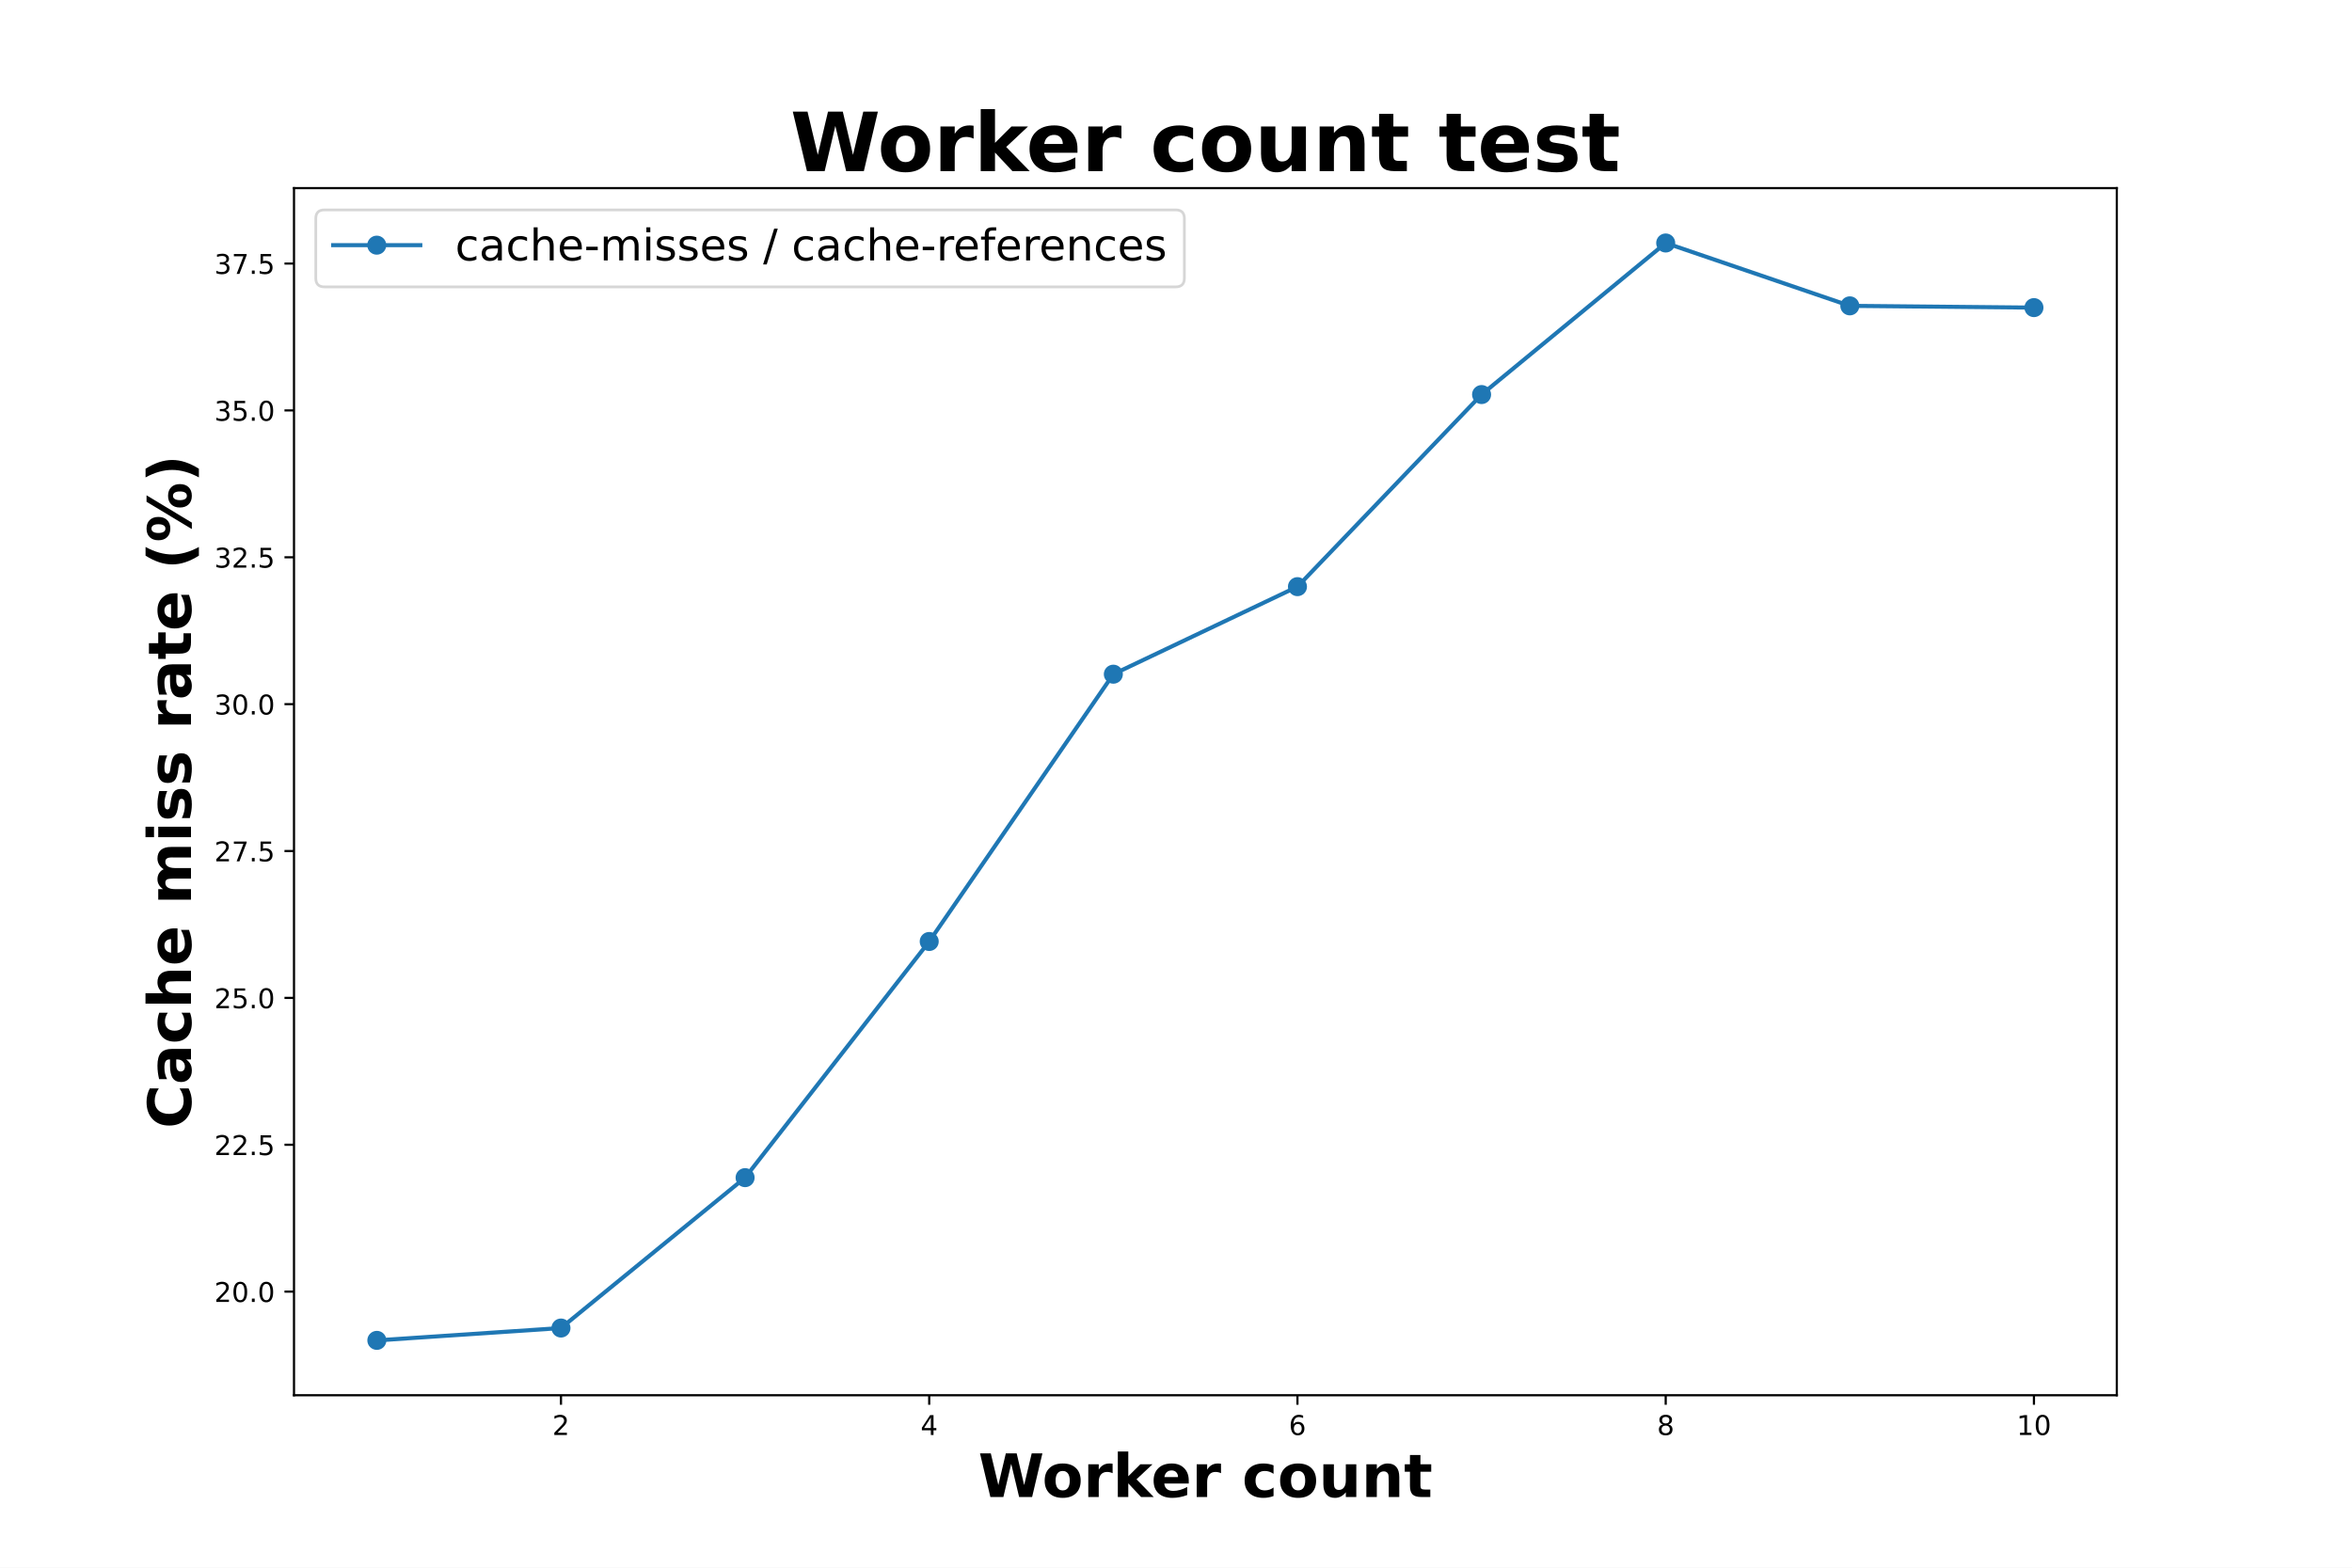
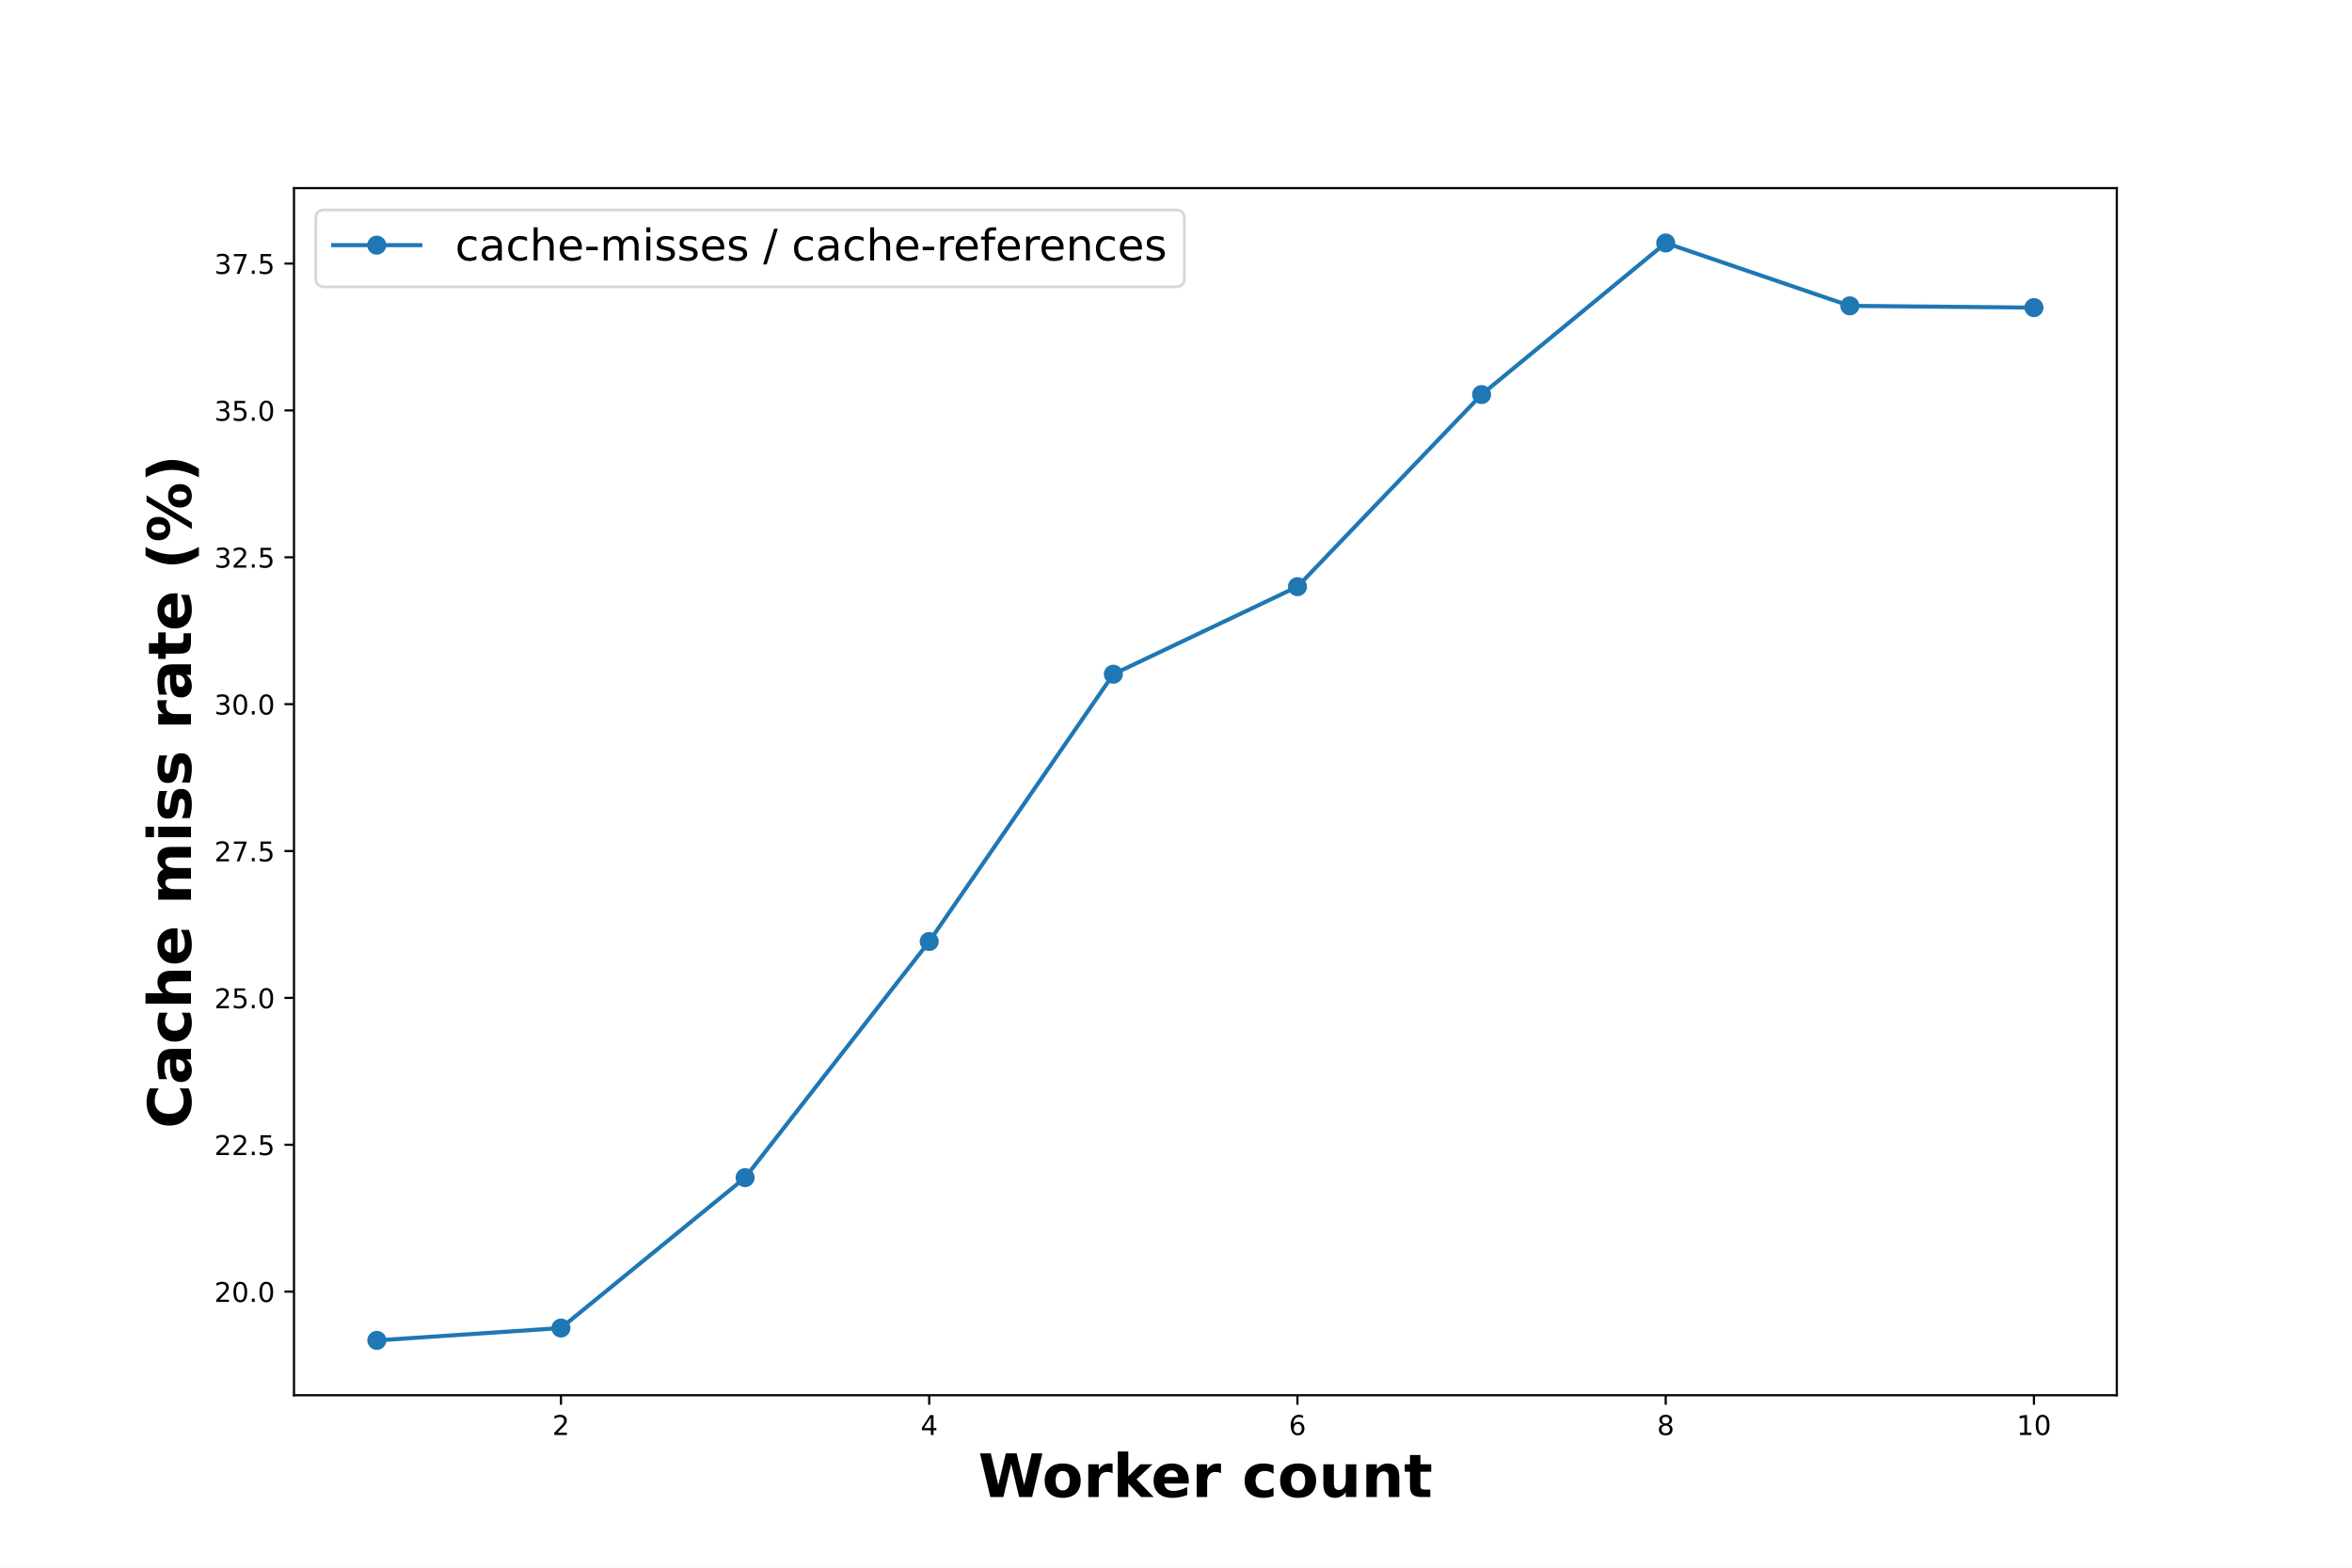
<svg xmlns="http://www.w3.org/2000/svg" xmlns:xlink="http://www.w3.org/1999/xlink" width="864pt" height="576pt" viewBox="0 0 864 576" version="1.1">
  <defs>
    <style type="text/css">*{stroke-linejoin: round; stroke-linecap: butt}</style>
  </defs>
  <g id="figure_1">
    <g id="patch_1">
      <path d="M 0 576  L 864 576  L 864 0  L 0 0  z " style="fill: #ffffff" />
    </g>
    <g id="axes_1">
      <g id="patch_2">
        <path d="M 108 512.64  L 777.6 512.64  L 777.6 69.12  L 108 69.12  z " style="fill: #ffffff" />
      </g>
      <g id="matplotlib.axis_1">
        <g id="xtick_1">
          <g id="line2d_1">
            <defs>
-               <path id="m4e1ce4beb7" d="M 0 0  L 0 3.5  " style="stroke: #000000; stroke-width: 0.8" />
-             </defs>
-             <g>
-               <use xlink:href="#m4e1ce4beb7" x="206.073" y="512.64" style="stroke: #000000; stroke-width: 0.8" />
+               <path id="m6c511daaad" d="M 0 0  L 0 3.5  " style="stroke: #000000; stroke-width: 0.8" />
+             </defs>
+             <g>
+               <use xlink:href="#m6c511daaad" x="206.073" y="512.64" style="stroke: #000000; stroke-width: 0.8" />
            </g>
          </g>
          <g id="text_1">
            <g transform="translate(202.8915 527.2384) scale(0.1 -0.1)">
              <defs>
                <path id="DejaVuSans-32" d="M 1228 531  L 3431 531  L 3431 0  L 469 0  L 469 531  Q 828 903 1448 1529  Q 2069 2156 2228 2338  Q 2531 2678 2651 2914  Q 2772 3150 2772 3378  Q 2772 3750 2511 3984  Q 2250 4219 1831 4219  Q 1534 4219 1204 4116  Q 875 4013 500 3803  L 500 4441  Q 881 4594 1212 4672  Q 1544 4750 1819 4750  Q 2544 4750 2975 4387  Q 3406 4025 3406 3419  Q 3406 3131 3298 2873  Q 3191 2616 2906 2266  Q 2828 2175 2409 1742  Q 1991 1309 1228 531  z " transform="scale(0.015625)" />
              </defs>
              <use xlink:href="#DejaVuSans-32" />
            </g>
          </g>
        </g>
        <g id="xtick_2">
          <g id="line2d_2">
            <g>
-               <use xlink:href="#m4e1ce4beb7" x="341.345" y="512.64" style="stroke: #000000; stroke-width: 0.8" />
+               <use xlink:href="#m6c511daaad" x="341.345" y="512.64" style="stroke: #000000; stroke-width: 0.8" />
            </g>
          </g>
          <g id="text_2">
            <g transform="translate(338.1642 527.2384) scale(0.1 -0.1)">
              <defs>
                <path id="DejaVuSans-34" d="M 2419 4116  L 825 1625  L 2419 1625  L 2419 4116  z M 2253 4666  L 3047 4666  L 3047 1625  L 3713 1625  L 3713 1100  L 3047 1100  L 3047 0  L 2419 0  L 2419 1100  L 313 1100  L 313 1709  L 2253 4666  z " transform="scale(0.015625)" />
              </defs>
              <use xlink:href="#DejaVuSans-34" />
            </g>
          </g>
        </g>
        <g id="xtick_3">
          <g id="line2d_3">
            <g>
-               <use xlink:href="#m4e1ce4beb7" x="476.618" y="512.64" style="stroke: #000000; stroke-width: 0.8" />
+               <use xlink:href="#m6c511daaad" x="476.618" y="512.64" style="stroke: #000000; stroke-width: 0.8" />
            </g>
          </g>
          <g id="text_3">
            <g transform="translate(473.4369 527.2384) scale(0.1 -0.1)">
              <defs>
                <path id="DejaVuSans-36" d="M 2113 2584  Q 1688 2584 1439 2293  Q 1191 2003 1191 1497  Q 1191 994 1439 701  Q 1688 409 2113 409  Q 2538 409 2786 701  Q 3034 994 3034 1497  Q 3034 2003 2786 2293  Q 2538 2584 2113 2584  z M 3366 4563  L 3366 3988  Q 3128 4100 2886 4159  Q 2644 4219 2406 4219  Q 1781 4219 1451 3797  Q 1122 3375 1075 2522  Q 1259 2794 1537 2939  Q 1816 3084 2150 3084  Q 2853 3084 3261 2657  Q 3669 2231 3669 1497  Q 3669 778 3244 343  Q 2819 -91 2113 -91  Q 1303 -91 875 529  Q 447 1150 447 2328  Q 447 3434 972 4092  Q 1497 4750 2381 4750  Q 2619 4750 2861 4703  Q 3103 4656 3366 4563  z " transform="scale(0.015625)" />
              </defs>
              <use xlink:href="#DejaVuSans-36" />
            </g>
          </g>
        </g>
        <g id="xtick_4">
          <g id="line2d_4">
            <g>
-               <use xlink:href="#m4e1ce4beb7" x="611.891" y="512.64" style="stroke: #000000; stroke-width: 0.8" />
+               <use xlink:href="#m6c511daaad" x="611.891" y="512.64" style="stroke: #000000; stroke-width: 0.8" />
            </g>
          </g>
          <g id="text_4">
            <g transform="translate(608.7097 527.2384) scale(0.1 -0.1)">
              <defs>
                <path id="DejaVuSans-38" d="M 2034 2216  Q 1584 2216 1326 1975  Q 1069 1734 1069 1313  Q 1069 891 1326 650  Q 1584 409 2034 409  Q 2484 409 2743 651  Q 3003 894 3003 1313  Q 3003 1734 2745 1975  Q 2488 2216 2034 2216  z M 1403 2484  Q 997 2584 770 2862  Q 544 3141 544 3541  Q 544 4100 942 4425  Q 1341 4750 2034 4750  Q 2731 4750 3128 4425  Q 3525 4100 3525 3541  Q 3525 3141 3298 2862  Q 3072 2584 2669 2484  Q 3125 2378 3379 2068  Q 3634 1759 3634 1313  Q 3634 634 3220 271  Q 2806 -91 2034 -91  Q 1263 -91 848 271  Q 434 634 434 1313  Q 434 1759 690 2068  Q 947 2378 1403 2484  z M 1172 3481  Q 1172 3119 1398 2916  Q 1625 2713 2034 2713  Q 2441 2713 2670 2916  Q 2900 3119 2900 3481  Q 2900 3844 2670 4047  Q 2441 4250 2034 4250  Q 1625 4250 1398 4047  Q 1172 3844 1172 3481  z " transform="scale(0.015625)" />
              </defs>
              <use xlink:href="#DejaVuSans-38" />
            </g>
          </g>
        </g>
        <g id="xtick_5">
          <g id="line2d_5">
            <g>
-               <use xlink:href="#m4e1ce4beb7" x="747.164" y="512.64" style="stroke: #000000; stroke-width: 0.8" />
+               <use xlink:href="#m6c511daaad" x="747.164" y="512.64" style="stroke: #000000; stroke-width: 0.8" />
            </g>
          </g>
          <g id="text_5">
            <g transform="translate(740.8011 527.2384) scale(0.1 -0.1)">
              <defs>
                <path id="DejaVuSans-31" d="M 794 531  L 1825 531  L 1825 4091  L 703 3866  L 703 4441  L 1819 4666  L 2450 4666  L 2450 531  L 3481 531  L 3481 0  L 794 0  L 794 531  z " transform="scale(0.015625)" />
                <path id="DejaVuSans-30" d="M 2034 4250  Q 1547 4250 1301 3770  Q 1056 3291 1056 2328  Q 1056 1369 1301 889  Q 1547 409 2034 409  Q 2525 409 2770 889  Q 3016 1369 3016 2328  Q 3016 3291 2770 3770  Q 2525 4250 2034 4250  z M 2034 4750  Q 2819 4750 3233 4129  Q 3647 3509 3647 2328  Q 3647 1150 3233 529  Q 2819 -91 2034 -91  Q 1250 -91 836 529  Q 422 1150 422 2328  Q 422 3509 836 4129  Q 1250 4750 2034 4750  z " transform="scale(0.015625)" />
              </defs>
              <use xlink:href="#DejaVuSans-31" />
              <use xlink:href="#DejaVuSans-30" x="63.623" />
            </g>
          </g>
        </g>
        <g id="text_6">
          <g transform="translate(359.3461 550.0347) scale(0.22 -0.22)">
            <defs>
              <path id="DejaVuSans-Bold-57" d="M 191 4666  L 1344 4666  L 2150 1275  L 2950 4666  L 4109 4666  L 4909 1275  L 5716 4666  L 6859 4666  L 5759 0  L 4372 0  L 3525 3547  L 2688 0  L 1300 0  L 191 4666  z " transform="scale(0.015625)" />
              <path id="DejaVuSans-Bold-6f" d="M 2203 2784  Q 1831 2784 1636 2517  Q 1441 2250 1441 1747  Q 1441 1244 1636 976  Q 1831 709 2203 709  Q 2569 709 2762 976  Q 2956 1244 2956 1747  Q 2956 2250 2762 2517  Q 2569 2784 2203 2784  z M 2203 3584  Q 3106 3584 3614 3096  Q 4122 2609 4122 1747  Q 4122 884 3614 396  Q 3106 -91 2203 -91  Q 1297 -91 786 396  Q 275 884 275 1747  Q 275 2609 786 3096  Q 1297 3584 2203 3584  z " transform="scale(0.015625)" />
              <path id="DejaVuSans-Bold-72" d="M 3138 2547  Q 2991 2616 2845 2648  Q 2700 2681 2553 2681  Q 2122 2681 1889 2404  Q 1656 2128 1656 1613  L 1656 0  L 538 0  L 538 3500  L 1656 3500  L 1656 2925  Q 1872 3269 2151 3426  Q 2431 3584 2822 3584  Q 2878 3584 2943 3579  Q 3009 3575 3134 3559  L 3138 2547  z " transform="scale(0.015625)" />
              <path id="DejaVuSans-Bold-6b" d="M 538 4863  L 1656 4863  L 1656 2216  L 2944 3500  L 4244 3500  L 2534 1894  L 4378 0  L 3022 0  L 1656 1459  L 1656 0  L 538 0  L 538 4863  z " transform="scale(0.015625)" />
              <path id="DejaVuSans-Bold-65" d="M 4031 1759  L 4031 1441  L 1416 1441  Q 1456 1047 1700 850  Q 1944 653 2381 653  Q 2734 653 3104 758  Q 3475 863 3866 1075  L 3866 213  Q 3469 63 3072 -14  Q 2675 -91 2278 -91  Q 1328 -91 801 392  Q 275 875 275 1747  Q 275 2603 792 3093  Q 1309 3584 2216 3584  Q 3041 3584 3536 3087  Q 4031 2591 4031 1759  z M 2881 2131  Q 2881 2450 2695 2645  Q 2509 2841 2209 2841  Q 1884 2841 1681 2658  Q 1478 2475 1428 2131  L 2881 2131  z " transform="scale(0.015625)" />
              <path id="DejaVuSans-Bold-20" transform="scale(0.015625)" />
              <path id="DejaVuSans-Bold-63" d="M 3366 3391  L 3366 2478  Q 3138 2634 2908 2709  Q 2678 2784 2431 2784  Q 1963 2784 1702 2511  Q 1441 2238 1441 1747  Q 1441 1256 1702 982  Q 1963 709 2431 709  Q 2694 709 2930 787  Q 3166 866 3366 1019  L 3366 103  Q 3103 6 2833 -42  Q 2563 -91 2291 -91  Q 1344 -91 809 395  Q 275 881 275 1747  Q 275 2613 809 3098  Q 1344 3584 2291 3584  Q 2566 3584 2833 3536  Q 3100 3488 3366 3391  z " transform="scale(0.015625)" />
              <path id="DejaVuSans-Bold-75" d="M 500 1363  L 500 3500  L 1625 3500  L 1625 3150  Q 1625 2866 1622 2436  Q 1619 2006 1619 1863  Q 1619 1441 1641 1255  Q 1663 1069 1716 984  Q 1784 875 1895 815  Q 2006 756 2150 756  Q 2500 756 2700 1025  Q 2900 1294 2900 1772  L 2900 3500  L 4019 3500  L 4019 0  L 2900 0  L 2900 506  Q 2647 200 2364 54  Q 2081 -91 1741 -91  Q 1134 -91 817 281  Q 500 653 500 1363  z " transform="scale(0.015625)" />
              <path id="DejaVuSans-Bold-6e" d="M 4056 2131  L 4056 0  L 2931 0  L 2931 347  L 2931 1631  Q 2931 2084 2911 2256  Q 2891 2428 2841 2509  Q 2775 2619 2662 2680  Q 2550 2741 2406 2741  Q 2056 2741 1856 2470  Q 1656 2200 1656 1722  L 1656 0  L 538 0  L 538 3500  L 1656 3500  L 1656 2988  Q 1909 3294 2193 3439  Q 2478 3584 2822 3584  Q 3428 3584 3742 3212  Q 4056 2841 4056 2131  z " transform="scale(0.015625)" />
              <path id="DejaVuSans-Bold-74" d="M 1759 4494  L 1759 3500  L 2913 3500  L 2913 2700  L 1759 2700  L 1759 1216  Q 1759 972 1856 886  Q 1953 800 2241 800  L 2816 800  L 2816 0  L 1856 0  Q 1194 0 917 276  Q 641 553 641 1216  L 641 2700  L 84 2700  L 84 3500  L 641 3500  L 641 4494  L 1759 4494  z " transform="scale(0.015625)" />
            </defs>
            <use xlink:href="#DejaVuSans-Bold-57" />
            <use xlink:href="#DejaVuSans-Bold-6f" x="106.678" />
            <use xlink:href="#DejaVuSans-Bold-72" x="175.379" />
            <use xlink:href="#DejaVuSans-Bold-6b" x="224.695" />
            <use xlink:href="#DejaVuSans-Bold-65" x="288.574" />
            <use xlink:href="#DejaVuSans-Bold-72" x="356.396" />
            <use xlink:href="#DejaVuSans-Bold-20" x="405.713" />
            <use xlink:href="#DejaVuSans-Bold-63" x="440.527" />
            <use xlink:href="#DejaVuSans-Bold-6f" x="499.805" />
            <use xlink:href="#DejaVuSans-Bold-75" x="568.506" />
            <use xlink:href="#DejaVuSans-Bold-6e" x="639.697" />
            <use xlink:href="#DejaVuSans-Bold-74" x="710.889" />
          </g>
        </g>
      </g>
      <g id="matplotlib.axis_2">
        <g id="ytick_1">
          <g id="line2d_6">
            <defs>
-               <path id="mb86f17add1" d="M 0 0  L -3.5 0  " style="stroke: #000000; stroke-width: 0.8" />
-             </defs>
-             <g>
-               <use xlink:href="#mb86f17add1" x="108" y="474.565" style="stroke: #000000; stroke-width: 0.8" />
+               <path id="mef207f0275" d="M 0 0  L -3.5 0  " style="stroke: #000000; stroke-width: 0.8" />
+             </defs>
+             <g>
+               <use xlink:href="#mef207f0275" x="108" y="474.565" style="stroke: #000000; stroke-width: 0.8" />
            </g>
          </g>
          <g id="text_7">
            <g transform="translate(78.73438 478.364) scale(0.1 -0.1)">
              <defs>
                <path id="DejaVuSans-2e" d="M 684 794  L 1344 794  L 1344 0  L 684 0  L 684 794  z " transform="scale(0.015625)" />
              </defs>
              <use xlink:href="#DejaVuSans-32" />
              <use xlink:href="#DejaVuSans-30" x="63.623" />
              <use xlink:href="#DejaVuSans-2e" x="127.246" />
              <use xlink:href="#DejaVuSans-30" x="159.033" />
            </g>
          </g>
        </g>
        <g id="ytick_2">
          <g id="line2d_7">
            <g>
-               <use xlink:href="#mb86f17add1" x="108" y="420.603" style="stroke: #000000; stroke-width: 0.8" />
+               <use xlink:href="#mef207f0275" x="108" y="420.603" style="stroke: #000000; stroke-width: 0.8" />
            </g>
          </g>
          <g id="text_8">
            <g transform="translate(78.73438 424.4026) scale(0.1 -0.1)">
              <defs>
                <path id="DejaVuSans-35" d="M 691 4666  L 3169 4666  L 3169 4134  L 1269 4134  L 1269 2991  Q 1406 3038 1543 3061  Q 1681 3084 1819 3084  Q 2600 3084 3056 2656  Q 3513 2228 3513 1497  Q 3513 744 3044 326  Q 2575 -91 1722 -91  Q 1428 -91 1123 -41  Q 819 9 494 109  L 494 744  Q 775 591 1075 516  Q 1375 441 1709 441  Q 2250 441 2565 725  Q 2881 1009 2881 1497  Q 2881 1984 2565 2268  Q 2250 2553 1709 2553  Q 1456 2553 1204 2497  Q 953 2441 691 2322  L 691 4666  z " transform="scale(0.015625)" />
              </defs>
              <use xlink:href="#DejaVuSans-32" />
              <use xlink:href="#DejaVuSans-32" x="63.623" />
              <use xlink:href="#DejaVuSans-2e" x="127.246" />
              <use xlink:href="#DejaVuSans-35" x="159.033" />
            </g>
          </g>
        </g>
        <g id="ytick_3">
          <g id="line2d_8">
            <g>
-               <use xlink:href="#mb86f17add1" x="108" y="366.642" style="stroke: #000000; stroke-width: 0.8" />
+               <use xlink:href="#mef207f0275" x="108" y="366.642" style="stroke: #000000; stroke-width: 0.8" />
            </g>
          </g>
          <g id="text_9">
            <g transform="translate(78.73438 370.4411) scale(0.1 -0.1)">
              <use xlink:href="#DejaVuSans-32" />
              <use xlink:href="#DejaVuSans-35" x="63.623" />
              <use xlink:href="#DejaVuSans-2e" x="127.246" />
              <use xlink:href="#DejaVuSans-30" x="159.033" />
            </g>
          </g>
        </g>
        <g id="ytick_4">
          <g id="line2d_9">
            <g>
-               <use xlink:href="#mb86f17add1" x="108" y="312.68" style="stroke: #000000; stroke-width: 0.8" />
+               <use xlink:href="#mef207f0275" x="108" y="312.68" style="stroke: #000000; stroke-width: 0.8" />
            </g>
          </g>
          <g id="text_10">
            <g transform="translate(78.73438 316.4796) scale(0.1 -0.1)">
              <defs>
                <path id="DejaVuSans-37" d="M 525 4666  L 3525 4666  L 3525 4397  L 1831 0  L 1172 0  L 2766 4134  L 525 4134  L 525 4666  z " transform="scale(0.015625)" />
              </defs>
              <use xlink:href="#DejaVuSans-32" />
              <use xlink:href="#DejaVuSans-37" x="63.623" />
              <use xlink:href="#DejaVuSans-2e" x="127.246" />
              <use xlink:href="#DejaVuSans-35" x="159.033" />
            </g>
          </g>
        </g>
        <g id="ytick_5">
          <g id="line2d_10">
            <g>
-               <use xlink:href="#mb86f17add1" x="108" y="258.719" style="stroke: #000000; stroke-width: 0.8" />
+               <use xlink:href="#mef207f0275" x="108" y="258.719" style="stroke: #000000; stroke-width: 0.8" />
            </g>
          </g>
          <g id="text_11">
            <g transform="translate(78.73438 262.5182) scale(0.1 -0.1)">
              <defs>
                <path id="DejaVuSans-33" d="M 2597 2516  Q 3050 2419 3304 2112  Q 3559 1806 3559 1356  Q 3559 666 3084 287  Q 2609 -91 1734 -91  Q 1441 -91 1130 -33  Q 819 25 488 141  L 488 750  Q 750 597 1062 519  Q 1375 441 1716 441  Q 2309 441 2620 675  Q 2931 909 2931 1356  Q 2931 1769 2642 2001  Q 2353 2234 1838 2234  L 1294 2234  L 1294 2753  L 1863 2753  Q 2328 2753 2575 2939  Q 2822 3125 2822 3475  Q 2822 3834 2567 4026  Q 2313 4219 1838 4219  Q 1578 4219 1281 4162  Q 984 4106 628 3988  L 628 4550  Q 988 4650 1302 4700  Q 1616 4750 1894 4750  Q 2613 4750 3031 4423  Q 3450 4097 3450 3541  Q 3450 3153 3228 2886  Q 3006 2619 2597 2516  z " transform="scale(0.015625)" />
              </defs>
              <use xlink:href="#DejaVuSans-33" />
              <use xlink:href="#DejaVuSans-30" x="63.623" />
              <use xlink:href="#DejaVuSans-2e" x="127.246" />
              <use xlink:href="#DejaVuSans-30" x="159.033" />
            </g>
          </g>
        </g>
        <g id="ytick_6">
          <g id="line2d_11">
            <g>
-               <use xlink:href="#mb86f17add1" x="108" y="204.758" style="stroke: #000000; stroke-width: 0.8" />
+               <use xlink:href="#mef207f0275" x="108" y="204.758" style="stroke: #000000; stroke-width: 0.8" />
            </g>
          </g>
          <g id="text_12">
            <g transform="translate(78.73438 208.5567) scale(0.1 -0.1)">
              <use xlink:href="#DejaVuSans-33" />
              <use xlink:href="#DejaVuSans-32" x="63.623" />
              <use xlink:href="#DejaVuSans-2e" x="127.246" />
              <use xlink:href="#DejaVuSans-35" x="159.033" />
            </g>
          </g>
        </g>
        <g id="ytick_7">
          <g id="line2d_12">
            <g>
-               <use xlink:href="#mb86f17add1" x="108" y="150.796" style="stroke: #000000; stroke-width: 0.8" />
+               <use xlink:href="#mef207f0275" x="108" y="150.796" style="stroke: #000000; stroke-width: 0.8" />
            </g>
          </g>
          <g id="text_13">
            <g transform="translate(78.73438 154.5953) scale(0.1 -0.1)">
              <use xlink:href="#DejaVuSans-33" />
              <use xlink:href="#DejaVuSans-35" x="63.623" />
              <use xlink:href="#DejaVuSans-2e" x="127.246" />
              <use xlink:href="#DejaVuSans-30" x="159.033" />
            </g>
          </g>
        </g>
        <g id="ytick_8">
          <g id="line2d_13">
            <g>
-               <use xlink:href="#mb86f17add1" x="108" y="96.835" style="stroke: #000000; stroke-width: 0.8" />
+               <use xlink:href="#mef207f0275" x="108" y="96.835" style="stroke: #000000; stroke-width: 0.8" />
            </g>
          </g>
          <g id="text_14">
            <g transform="translate(78.73438 100.6338) scale(0.1 -0.1)">
              <use xlink:href="#DejaVuSans-33" />
              <use xlink:href="#DejaVuSans-37" x="63.623" />
              <use xlink:href="#DejaVuSans-2e" x="127.246" />
              <use xlink:href="#DejaVuSans-35" x="159.033" />
            </g>
          </g>
        </g>
        <g id="text_15">
          <g transform="translate(70.15906 414.6472) rotate(-90) scale(0.22 -0.22)">
            <defs>
              <path id="DejaVuSans-Bold-43" d="M 4288 256  Q 3956 84 3597 -3  Q 3238 -91 2847 -91  Q 1681 -91 1000 561  Q 319 1213 319 2328  Q 319 3447 1000 4098  Q 1681 4750 2847 4750  Q 3238 4750 3597 4662  Q 3956 4575 4288 4403  L 4288 3438  Q 3953 3666 3628 3772  Q 3303 3878 2944 3878  Q 2300 3878 1931 3465  Q 1563 3053 1563 2328  Q 1563 1606 1931 1193  Q 2300 781 2944 781  Q 3303 781 3628 887  Q 3953 994 4288 1222  L 4288 256  z " transform="scale(0.015625)" />
              <path id="DejaVuSans-Bold-61" d="M 2106 1575  Q 1756 1575 1579 1456  Q 1403 1338 1403 1106  Q 1403 894 1545 773  Q 1688 653 1941 653  Q 2256 653 2472 879  Q 2688 1106 2688 1447  L 2688 1575  L 2106 1575  z M 3816 1997  L 3816 0  L 2688 0  L 2688 519  Q 2463 200 2181 54  Q 1900 -91 1497 -91  Q 953 -91 614 226  Q 275 544 275 1050  Q 275 1666 698 1953  Q 1122 2241 2028 2241  L 2688 2241  L 2688 2328  Q 2688 2594 2478 2717  Q 2269 2841 1825 2841  Q 1466 2841 1156 2769  Q 847 2697 581 2553  L 581 3406  Q 941 3494 1303 3539  Q 1666 3584 2028 3584  Q 2975 3584 3395 3211  Q 3816 2838 3816 1997  z " transform="scale(0.015625)" />
              <path id="DejaVuSans-Bold-68" d="M 4056 2131  L 4056 0  L 2931 0  L 2931 347  L 2931 1625  Q 2931 2084 2911 2256  Q 2891 2428 2841 2509  Q 2775 2619 2662 2680  Q 2550 2741 2406 2741  Q 2056 2741 1856 2470  Q 1656 2200 1656 1722  L 1656 0  L 538 0  L 538 4863  L 1656 4863  L 1656 2988  Q 1909 3294 2193 3439  Q 2478 3584 2822 3584  Q 3428 3584 3742 3212  Q 4056 2841 4056 2131  z " transform="scale(0.015625)" />
              <path id="DejaVuSans-Bold-6d" d="M 3781 2919  Q 3994 3244 4286 3414  Q 4578 3584 4928 3584  Q 5531 3584 5847 3212  Q 6163 2841 6163 2131  L 6163 0  L 5038 0  L 5038 1825  Q 5041 1866 5042 1909  Q 5044 1953 5044 2034  Q 5044 2406 4934 2573  Q 4825 2741 4581 2741  Q 4263 2741 4089 2478  Q 3916 2216 3909 1719  L 3909 0  L 2784 0  L 2784 1825  Q 2784 2406 2684 2573  Q 2584 2741 2328 2741  Q 2006 2741 1831 2477  Q 1656 2213 1656 1722  L 1656 0  L 531 0  L 531 3500  L 1656 3500  L 1656 2988  Q 1863 3284 2130 3434  Q 2397 3584 2719 3584  Q 3081 3584 3359 3409  Q 3638 3234 3781 2919  z " transform="scale(0.015625)" />
              <path id="DejaVuSans-Bold-69" d="M 538 3500  L 1656 3500  L 1656 0  L 538 0  L 538 3500  z M 538 4863  L 1656 4863  L 1656 3950  L 538 3950  L 538 4863  z " transform="scale(0.015625)" />
              <path id="DejaVuSans-Bold-73" d="M 3272 3391  L 3272 2541  Q 2913 2691 2578 2766  Q 2244 2841 1947 2841  Q 1628 2841 1473 2761  Q 1319 2681 1319 2516  Q 1319 2381 1436 2309  Q 1553 2238 1856 2203  L 2053 2175  Q 2913 2066 3209 1816  Q 3506 1566 3506 1031  Q 3506 472 3093 190  Q 2681 -91 1863 -91  Q 1516 -91 1145 -36  Q 775 19 384 128  L 384 978  Q 719 816 1070 734  Q 1422 653 1784 653  Q 2113 653 2278 743  Q 2444 834 2444 1013  Q 2444 1163 2330 1236  Q 2216 1309 1875 1350  L 1678 1375  Q 931 1469 631 1722  Q 331 1975 331 2491  Q 331 3047 712 3315  Q 1094 3584 1881 3584  Q 2191 3584 2531 3537  Q 2872 3491 3272 3391  z " transform="scale(0.015625)" />
              <path id="DejaVuSans-Bold-28" d="M 2413 -844  L 1484 -844  Q 1006 -72 778 623  Q 550 1319 550 2003  Q 550 2688 779 3389  Q 1009 4091 1484 4856  L 2413 4856  Q 2013 4116 1813 3408  Q 1613 2700 1613 2009  Q 1613 1319 1811 609  Q 2009 -100 2413 -844  z " transform="scale(0.015625)" />
              <path id="DejaVuSans-Bold-25" d="M 4959 1925  Q 4738 1925 4616 1733  Q 4494 1541 4494 1184  Q 4494 825 4614 633  Q 4734 441 4959 441  Q 5184 441 5303 633  Q 5422 825 5422 1184  Q 5422 1541 5301 1733  Q 5181 1925 4959 1925  z M 4959 2450  Q 5541 2450 5875 2112  Q 6209 1775 6209 1184  Q 6209 594 5875 251  Q 5541 -91 4959 -91  Q 4378 -91 4042 251  Q 3706 594 3706 1184  Q 3706 1772 4042 2111  Q 4378 2450 4959 2450  z M 2094 -91  L 1403 -91  L 4319 4750  L 5013 4750  L 2094 -91  z M 1453 4750  Q 2034 4750 2367 4411  Q 2700 4072 2700 3481  Q 2700 2891 2367 2550  Q 2034 2209 1453 2209  Q 872 2209 539 2550  Q 206 2891 206 3481  Q 206 4072 539 4411  Q 872 4750 1453 4750  z M 1453 4225  Q 1228 4225 1106 4031  Q 984 3838 984 3481  Q 984 3122 1106 2926  Q 1228 2731 1453 2731  Q 1678 2731 1798 2926  Q 1919 3122 1919 3481  Q 1919 3838 1797 4031  Q 1675 4225 1453 4225  z " transform="scale(0.015625)" />
              <path id="DejaVuSans-Bold-29" d="M 513 -844  Q 913 -100 1113 609  Q 1313 1319 1313 2009  Q 1313 2700 1113 3408  Q 913 4116 513 4856  L 1441 4856  Q 1916 4091 2145 3389  Q 2375 2688 2375 2003  Q 2375 1319 2147 623  Q 1919 -72 1441 -844  L 513 -844  z " transform="scale(0.015625)" />
            </defs>
            <use xlink:href="#DejaVuSans-Bold-43" />
            <use xlink:href="#DejaVuSans-Bold-61" x="73.389" />
            <use xlink:href="#DejaVuSans-Bold-63" x="140.869" />
            <use xlink:href="#DejaVuSans-Bold-68" x="200.146" />
            <use xlink:href="#DejaVuSans-Bold-65" x="271.338" />
            <use xlink:href="#DejaVuSans-Bold-20" x="339.16" />
            <use xlink:href="#DejaVuSans-Bold-6d" x="373.975" />
            <use xlink:href="#DejaVuSans-Bold-69" x="478.174" />
            <use xlink:href="#DejaVuSans-Bold-73" x="512.451" />
            <use xlink:href="#DejaVuSans-Bold-73" x="571.973" />
            <use xlink:href="#DejaVuSans-Bold-20" x="631.494" />
            <use xlink:href="#DejaVuSans-Bold-72" x="666.309" />
            <use xlink:href="#DejaVuSans-Bold-61" x="715.625" />
            <use xlink:href="#DejaVuSans-Bold-74" x="783.105" />
            <use xlink:href="#DejaVuSans-Bold-65" x="830.908" />
            <use xlink:href="#DejaVuSans-Bold-20" x="898.73" />
            <use xlink:href="#DejaVuSans-Bold-28" x="933.545" />
            <use xlink:href="#DejaVuSans-Bold-25" x="979.248" />
            <use xlink:href="#DejaVuSans-Bold-29" x="1079.443" />
          </g>
        </g>
      </g>
      <g id="line2d_14">
-         <path d="M 138.436 492.48  L 206.073 487.947  L 273.709 432.691  L 341.345 345.921  L 408.982 247.711  L 476.618 215.55  L 544.255 144.968  L 611.891 89.28  L 679.527 112.376  L 747.164 113.023  " clip-path="url(#p7cf8b05c8e)" style="fill: none; stroke: #1f77b4; stroke-width: 1.5; stroke-linecap: square" />
+         <path d="M 138.436 492.48  L 206.073 487.947  L 273.709 432.691  L 341.345 345.921  L 408.982 247.711  L 476.618 215.55  L 544.255 144.968  L 611.891 89.28  L 679.527 112.376  L 747.164 113.023  " clip-path="url(#p6e8757657c)" style="fill: none; stroke: #1f77b4; stroke-width: 1.5; stroke-linecap: square" />
        <defs>
-           <path id="mdfa6fe8990" d="M 0 3  C 0.796 3 1.559 2.684 2.121 2.121  C 2.684 1.559 3 0.796 3 0  C 3 -0.796 2.684 -1.559 2.121 -2.121  C 1.559 -2.684 0.796 -3 0 -3  C -0.796 -3 -1.559 -2.684 -2.121 -2.121  C -2.684 -1.559 -3 -0.796 -3 0  C -3 0.796 -2.684 1.559 -2.121 2.121  C -1.559 2.684 -0.796 3 0 3  z " style="stroke: #1f77b4" />
+           <path id="mb27a46f2ae" d="M 0 3  C 0.796 3 1.559 2.684 2.121 2.121  C 2.684 1.559 3 0.796 3 0  C 3 -0.796 2.684 -1.559 2.121 -2.121  C 1.559 -2.684 0.796 -3 0 -3  C -0.796 -3 -1.559 -2.684 -2.121 -2.121  C -2.684 -1.559 -3 -0.796 -3 0  C -3 0.796 -2.684 1.559 -2.121 2.121  C -1.559 2.684 -0.796 3 0 3  z " style="stroke: #1f77b4" />
        </defs>
-         <g clip-path="url(#p7cf8b05c8e)">
-           <use xlink:href="#mdfa6fe8990" x="138.436" y="492.48" style="fill: #1f77b4; stroke: #1f77b4" />
-           <use xlink:href="#mdfa6fe8990" x="206.073" y="487.947" style="fill: #1f77b4; stroke: #1f77b4" />
-           <use xlink:href="#mdfa6fe8990" x="273.709" y="432.691" style="fill: #1f77b4; stroke: #1f77b4" />
-           <use xlink:href="#mdfa6fe8990" x="341.345" y="345.921" style="fill: #1f77b4; stroke: #1f77b4" />
-           <use xlink:href="#mdfa6fe8990" x="408.982" y="247.711" style="fill: #1f77b4; stroke: #1f77b4" />
-           <use xlink:href="#mdfa6fe8990" x="476.618" y="215.55" style="fill: #1f77b4; stroke: #1f77b4" />
-           <use xlink:href="#mdfa6fe8990" x="544.255" y="144.968" style="fill: #1f77b4; stroke: #1f77b4" />
-           <use xlink:href="#mdfa6fe8990" x="611.891" y="89.28" style="fill: #1f77b4; stroke: #1f77b4" />
-           <use xlink:href="#mdfa6fe8990" x="679.527" y="112.376" style="fill: #1f77b4; stroke: #1f77b4" />
-           <use xlink:href="#mdfa6fe8990" x="747.164" y="113.023" style="fill: #1f77b4; stroke: #1f77b4" />
+         <g clip-path="url(#p6e8757657c)">
+           <use xlink:href="#mb27a46f2ae" x="138.436" y="492.48" style="fill: #1f77b4; stroke: #1f77b4" />
+           <use xlink:href="#mb27a46f2ae" x="206.073" y="487.947" style="fill: #1f77b4; stroke: #1f77b4" />
+           <use xlink:href="#mb27a46f2ae" x="273.709" y="432.691" style="fill: #1f77b4; stroke: #1f77b4" />
+           <use xlink:href="#mb27a46f2ae" x="341.345" y="345.921" style="fill: #1f77b4; stroke: #1f77b4" />
+           <use xlink:href="#mb27a46f2ae" x="408.982" y="247.711" style="fill: #1f77b4; stroke: #1f77b4" />
+           <use xlink:href="#mb27a46f2ae" x="476.618" y="215.55" style="fill: #1f77b4; stroke: #1f77b4" />
+           <use xlink:href="#mb27a46f2ae" x="544.255" y="144.968" style="fill: #1f77b4; stroke: #1f77b4" />
+           <use xlink:href="#mb27a46f2ae" x="611.891" y="89.28" style="fill: #1f77b4; stroke: #1f77b4" />
+           <use xlink:href="#mb27a46f2ae" x="679.527" y="112.376" style="fill: #1f77b4; stroke: #1f77b4" />
+           <use xlink:href="#mb27a46f2ae" x="747.164" y="113.023" style="fill: #1f77b4; stroke: #1f77b4" />
        </g>
      </g>
      <g id="patch_3">
        <path d="M 108 512.64  L 108 69.12  " style="fill: none; stroke: #000000; stroke-width: 0.8; stroke-linejoin: miter; stroke-linecap: square" />
      </g>
      <g id="patch_4">
        <path d="M 777.6 512.64  L 777.6 69.12  " style="fill: none; stroke: #000000; stroke-width: 0.8; stroke-linejoin: miter; stroke-linecap: square" />
      </g>
      <g id="patch_5">
        <path d="M 108 512.64  L 777.6 512.64  " style="fill: none; stroke: #000000; stroke-width: 0.8; stroke-linejoin: miter; stroke-linecap: square" />
      </g>
      <g id="patch_6">
        <path d="M 108 69.12  L 777.6 69.12  " style="fill: none; stroke: #000000; stroke-width: 0.8; stroke-linejoin: miter; stroke-linecap: square" />
-       </g>
-       <g id="text_16">
-         <g transform="translate(290.3367 62.88094) scale(0.3 -0.3)">
-           <use xlink:href="#DejaVuSans-Bold-57" />
-           <use xlink:href="#DejaVuSans-Bold-6f" x="106.678" />
-           <use xlink:href="#DejaVuSans-Bold-72" x="175.379" />
-           <use xlink:href="#DejaVuSans-Bold-6b" x="224.695" />
-           <use xlink:href="#DejaVuSans-Bold-65" x="288.574" />
-           <use xlink:href="#DejaVuSans-Bold-72" x="356.396" />
-           <use xlink:href="#DejaVuSans-Bold-20" x="405.713" />
-           <use xlink:href="#DejaVuSans-Bold-63" x="440.527" />
-           <use xlink:href="#DejaVuSans-Bold-6f" x="499.805" />
-           <use xlink:href="#DejaVuSans-Bold-75" x="568.506" />
-           <use xlink:href="#DejaVuSans-Bold-6e" x="639.697" />
-           <use xlink:href="#DejaVuSans-Bold-74" x="710.889" />
-           <use xlink:href="#DejaVuSans-Bold-20" x="758.691" />
-           <use xlink:href="#DejaVuSans-Bold-74" x="793.506" />
-           <use xlink:href="#DejaVuSans-Bold-65" x="841.309" />
-           <use xlink:href="#DejaVuSans-Bold-73" x="909.131" />
-           <use xlink:href="#DejaVuSans-Bold-74" x="968.652" />
-         </g>
      </g>
      <g id="legend_1">
        <g id="patch_7">
          <path d="M 119.2 105.405  L 431.875 105.405  Q 435.075 105.405 435.075 102.205  L 435.075 80.32  Q 435.075 77.12 431.875 77.12  L 119.2 77.12  Q 116 77.12 116 80.32  L 116 102.205  Q 116 105.405 119.2 105.405  z " style="fill: #ffffff; opacity: 0.8; stroke: #cccccc; stroke-linejoin: miter" />
        </g>
        <g id="line2d_15">
          <path d="M 122.4 90.078  L 138.4 90.078  L 154.4 90.078  " style="fill: none; stroke: #1f77b4; stroke-width: 1.5; stroke-linecap: square" />
          <g>
-             <use xlink:href="#mdfa6fe8990" x="138.4" y="90.078" style="fill: #1f77b4; stroke: #1f77b4" />
-           </g>
-         </g>
-         <g id="text_17">
+             <use xlink:href="#mb27a46f2ae" x="138.4" y="90.078" style="fill: #1f77b4; stroke: #1f77b4" />
+           </g>
+         </g>
+         <g id="text_16">
          <g transform="translate(167.2 95.6775) scale(0.16 -0.16)">
            <defs>
              <path id="DejaVuSans-63" d="M 3122 3366  L 3122 2828  Q 2878 2963 2633 3030  Q 2388 3097 2138 3097  Q 1578 3097 1268 2742  Q 959 2388 959 1747  Q 959 1106 1268 751  Q 1578 397 2138 397  Q 2388 397 2633 464  Q 2878 531 3122 666  L 3122 134  Q 2881 22 2623 -34  Q 2366 -91 2075 -91  Q 1284 -91 818 406  Q 353 903 353 1747  Q 353 2603 823 3093  Q 1294 3584 2113 3584  Q 2378 3584 2631 3529  Q 2884 3475 3122 3366  z " transform="scale(0.015625)" />
              <path id="DejaVuSans-61" d="M 2194 1759  Q 1497 1759 1228 1600  Q 959 1441 959 1056  Q 959 750 1161 570  Q 1363 391 1709 391  Q 2188 391 2477 730  Q 2766 1069 2766 1631  L 2766 1759  L 2194 1759  z M 3341 1997  L 3341 0  L 2766 0  L 2766 531  Q 2569 213 2275 61  Q 1981 -91 1556 -91  Q 1019 -91 701 211  Q 384 513 384 1019  Q 384 1609 779 1909  Q 1175 2209 1959 2209  L 2766 2209  L 2766 2266  Q 2766 2663 2505 2880  Q 2244 3097 1772 3097  Q 1472 3097 1187 3025  Q 903 2953 641 2809  L 641 3341  Q 956 3463 1253 3523  Q 1550 3584 1831 3584  Q 2591 3584 2966 3190  Q 3341 2797 3341 1997  z " transform="scale(0.015625)" />
              <path id="DejaVuSans-68" d="M 3513 2113  L 3513 0  L 2938 0  L 2938 2094  Q 2938 2591 2744 2837  Q 2550 3084 2163 3084  Q 1697 3084 1428 2787  Q 1159 2491 1159 1978  L 1159 0  L 581 0  L 581 4863  L 1159 4863  L 1159 2956  Q 1366 3272 1645 3428  Q 1925 3584 2291 3584  Q 2894 3584 3203 3211  Q 3513 2838 3513 2113  z " transform="scale(0.015625)" />
              <path id="DejaVuSans-65" d="M 3597 1894  L 3597 1613  L 953 1613  Q 991 1019 1311 708  Q 1631 397 2203 397  Q 2534 397 2845 478  Q 3156 559 3463 722  L 3463 178  Q 3153 47 2828 -22  Q 2503 -91 2169 -91  Q 1331 -91 842 396  Q 353 884 353 1716  Q 353 2575 817 3079  Q 1281 3584 2069 3584  Q 2775 3584 3186 3129  Q 3597 2675 3597 1894  z M 3022 2063  Q 3016 2534 2758 2815  Q 2500 3097 2075 3097  Q 1594 3097 1305 2825  Q 1016 2553 972 2059  L 3022 2063  z " transform="scale(0.015625)" />
              <path id="DejaVuSans-2d" d="M 313 2009  L 1997 2009  L 1997 1497  L 313 1497  L 313 2009  z " transform="scale(0.015625)" />
              <path id="DejaVuSans-6d" d="M 3328 2828  Q 3544 3216 3844 3400  Q 4144 3584 4550 3584  Q 5097 3584 5394 3201  Q 5691 2819 5691 2113  L 5691 0  L 5113 0  L 5113 2094  Q 5113 2597 4934 2840  Q 4756 3084 4391 3084  Q 3944 3084 3684 2787  Q 3425 2491 3425 1978  L 3425 0  L 2847 0  L 2847 2094  Q 2847 2600 2669 2842  Q 2491 3084 2119 3084  Q 1678 3084 1418 2786  Q 1159 2488 1159 1978  L 1159 0  L 581 0  L 581 3500  L 1159 3500  L 1159 2956  Q 1356 3278 1631 3431  Q 1906 3584 2284 3584  Q 2666 3584 2933 3390  Q 3200 3197 3328 2828  z " transform="scale(0.015625)" />
              <path id="DejaVuSans-69" d="M 603 3500  L 1178 3500  L 1178 0  L 603 0  L 603 3500  z M 603 4863  L 1178 4863  L 1178 4134  L 603 4134  L 603 4863  z " transform="scale(0.015625)" />
              <path id="DejaVuSans-73" d="M 2834 3397  L 2834 2853  Q 2591 2978 2328 3040  Q 2066 3103 1784 3103  Q 1356 3103 1142 2972  Q 928 2841 928 2578  Q 928 2378 1081 2264  Q 1234 2150 1697 2047  L 1894 2003  Q 2506 1872 2764 1633  Q 3022 1394 3022 966  Q 3022 478 2636 193  Q 2250 -91 1575 -91  Q 1294 -91 989 -36  Q 684 19 347 128  L 347 722  Q 666 556 975 473  Q 1284 391 1588 391  Q 1994 391 2212 530  Q 2431 669 2431 922  Q 2431 1156 2273 1281  Q 2116 1406 1581 1522  L 1381 1569  Q 847 1681 609 1914  Q 372 2147 372 2553  Q 372 3047 722 3315  Q 1072 3584 1716 3584  Q 2034 3584 2315 3537  Q 2597 3491 2834 3397  z " transform="scale(0.015625)" />
              <path id="DejaVuSans-20" transform="scale(0.015625)" />
              <path id="DejaVuSans-2f" d="M 1625 4666  L 2156 4666  L 531 -594  L 0 -594  L 1625 4666  z " transform="scale(0.015625)" />
              <path id="DejaVuSans-72" d="M 2631 2963  Q 2534 3019 2420 3045  Q 2306 3072 2169 3072  Q 1681 3072 1420 2755  Q 1159 2438 1159 1844  L 1159 0  L 581 0  L 581 3500  L 1159 3500  L 1159 2956  Q 1341 3275 1631 3429  Q 1922 3584 2338 3584  Q 2397 3584 2469 3576  Q 2541 3569 2628 3553  L 2631 2963  z " transform="scale(0.015625)" />
              <path id="DejaVuSans-66" d="M 2375 4863  L 2375 4384  L 1825 4384  Q 1516 4384 1395 4259  Q 1275 4134 1275 3809  L 1275 3500  L 2222 3500  L 2222 3053  L 1275 3053  L 1275 0  L 697 0  L 697 3053  L 147 3053  L 147 3500  L 697 3500  L 697 3744  Q 697 4328 969 4595  Q 1241 4863 1831 4863  L 2375 4863  z " transform="scale(0.015625)" />
              <path id="DejaVuSans-6e" d="M 3513 2113  L 3513 0  L 2938 0  L 2938 2094  Q 2938 2591 2744 2837  Q 2550 3084 2163 3084  Q 1697 3084 1428 2787  Q 1159 2491 1159 1978  L 1159 0  L 581 0  L 581 3500  L 1159 3500  L 1159 2956  Q 1366 3272 1645 3428  Q 1925 3584 2291 3584  Q 2894 3584 3203 3211  Q 3513 2838 3513 2113  z " transform="scale(0.015625)" />
            </defs>
            <use xlink:href="#DejaVuSans-63" />
            <use xlink:href="#DejaVuSans-61" x="54.98" />
            <use xlink:href="#DejaVuSans-63" x="116.26" />
            <use xlink:href="#DejaVuSans-68" x="171.24" />
            <use xlink:href="#DejaVuSans-65" x="234.619" />
            <use xlink:href="#DejaVuSans-2d" x="296.143" />
            <use xlink:href="#DejaVuSans-6d" x="332.227" />
            <use xlink:href="#DejaVuSans-69" x="429.639" />
            <use xlink:href="#DejaVuSans-73" x="457.422" />
            <use xlink:href="#DejaVuSans-73" x="509.521" />
            <use xlink:href="#DejaVuSans-65" x="561.621" />
            <use xlink:href="#DejaVuSans-73" x="623.145" />
            <use xlink:href="#DejaVuSans-20" x="675.244" />
            <use xlink:href="#DejaVuSans-2f" x="707.031" />
            <use xlink:href="#DejaVuSans-20" x="740.723" />
            <use xlink:href="#DejaVuSans-63" x="772.51" />
            <use xlink:href="#DejaVuSans-61" x="827.49" />
            <use xlink:href="#DejaVuSans-63" x="888.77" />
            <use xlink:href="#DejaVuSans-68" x="943.75" />
            <use xlink:href="#DejaVuSans-65" x="1007.129" />
            <use xlink:href="#DejaVuSans-2d" x="1068.652" />
            <use xlink:href="#DejaVuSans-72" x="1104.736" />
            <use xlink:href="#DejaVuSans-65" x="1143.6" />
            <use xlink:href="#DejaVuSans-66" x="1205.123" />
            <use xlink:href="#DejaVuSans-65" x="1240.328" />
            <use xlink:href="#DejaVuSans-72" x="1301.852" />
            <use xlink:href="#DejaVuSans-65" x="1340.715" />
            <use xlink:href="#DejaVuSans-6e" x="1402.238" />
            <use xlink:href="#DejaVuSans-63" x="1465.617" />
            <use xlink:href="#DejaVuSans-65" x="1520.598" />
            <use xlink:href="#DejaVuSans-73" x="1582.121" />
          </g>
        </g>
      </g>
    </g>
  </g>
  <defs>
-     <clipPath id="p7cf8b05c8e">
+     <clipPath id="p6e8757657c">
      <rect x="108" y="69.12" width="669.6" height="443.52" />
    </clipPath>
  </defs>
</svg>
